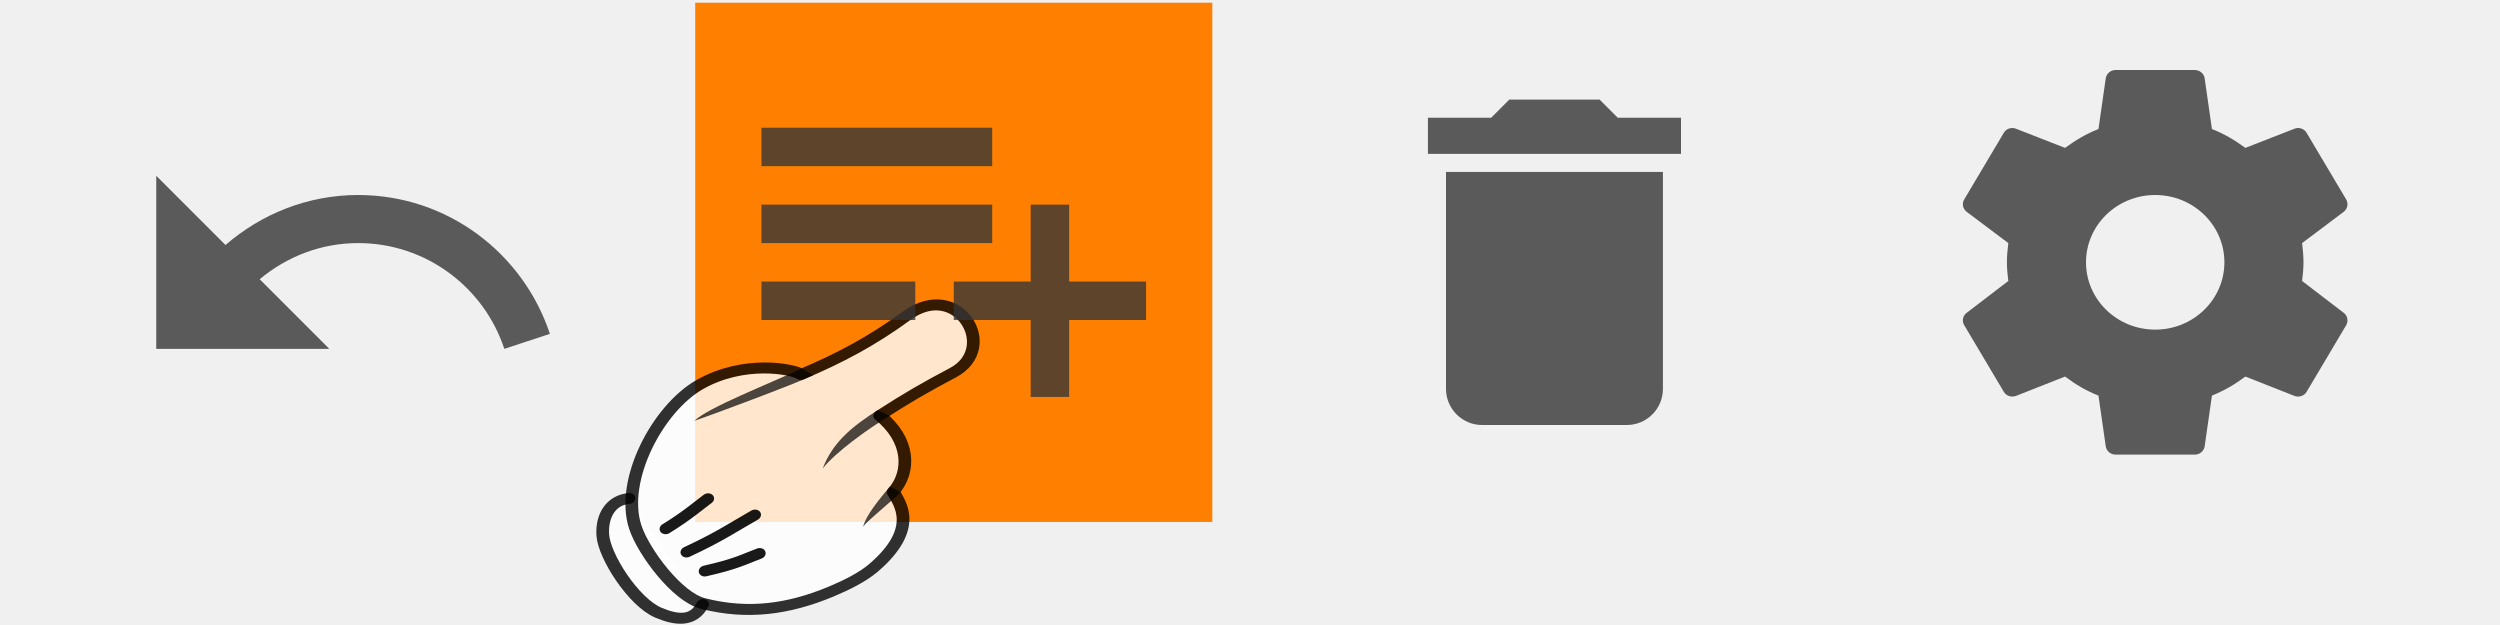
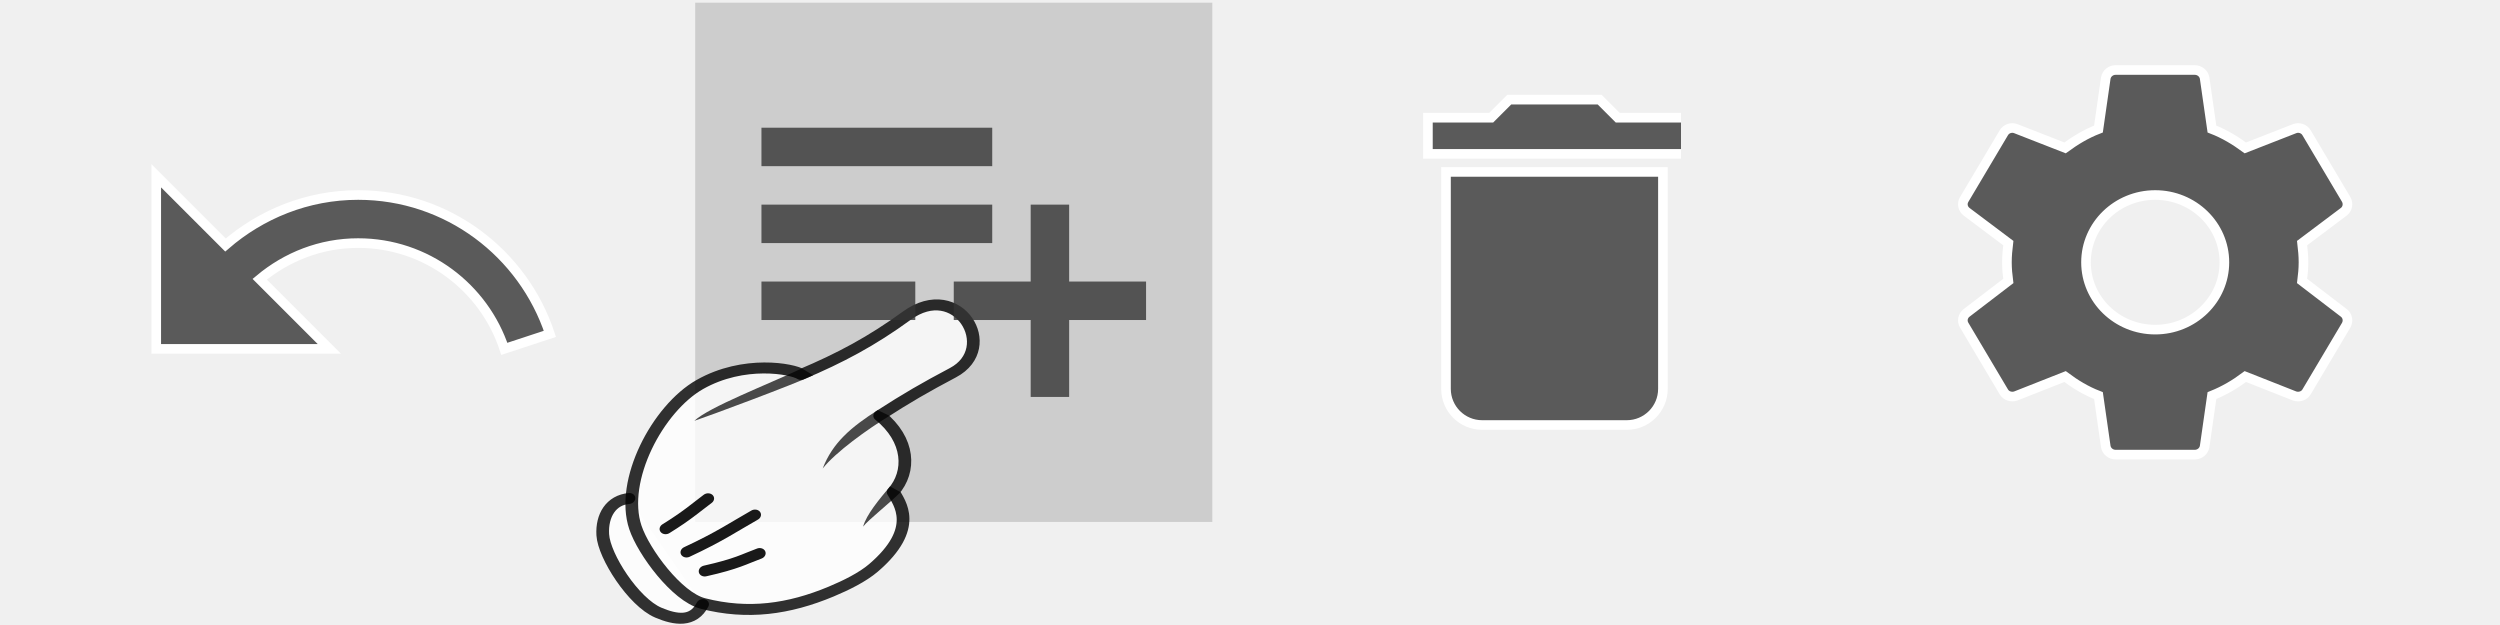
- <svg xmlns="http://www.w3.org/2000/svg" id="svg11300" height="65" width="260" version="1.1">
+ <svg xmlns="http://www.w3.org/2000/svg" version="1.1" width="260" height="65" id="svg11300">
  <defs id="defs3" />
-   <rect style="fill:#ff8000;fill-opacity:1;stroke:none" id="rect3644" y="0.281" x="72.302" ry="0" rx="0" height="54" width="53.779" />
-   <g id="Revert" transform="matrix(0.861507,0,0,1,-493.4772,-507.3101)" />
-   <path style="fill:#353535;fill-opacity:0.8" id="path4-3" d="m 37.249,20.281 c -5.3,0 -10.1,2 -13.8,5.2 l -7.2,-7.2 0,18 18,0 -7.24,-7.24 c 2.78,-2.32 6.32,-3.76 10.24,-3.76 7.08,0 13.1,4.62 15.2,11 l 4.74,-1.56 c -2.78,-8.38 -10.64,-14.44 -19.94,-14.44 z" />
-   <g id="g3915-6-3-7" transform="matrix(0.1819176,0.2233643,-0.2695849,0.1708351,344.1428,-139.2022)">
-     <path style="opacity:0.8;fill:#ffffff;stroke:#000000;stroke-width:4.061;stroke-linecap:round;stroke-linejoin:round" id="path3894-6-5-0" d="m 89.471,1065.9 c 3.727,6.126 -0.484,10.049 -6.16,12.947 -8.03,4.099 -27.898,2.102 -34.7,-2.014 -6.243,-3.777 -9.013,-9.35 -6.04,-14.184" />
-     <path style="opacity:0.8;fill:#ffffff;fill-opacity:1;stroke:#000000;stroke-width:4.061;stroke-linecap:round;stroke-linejoin:round;stroke-opacity:1" id="path3112-2-1-9" d="m 21.354,1021 c -0.857,15.682 13.892,40.298 31.364,46.018 9.022,2.954 29.326,3.846 36.494,-1.431 12.273,-9.037 18.48,-20.686 21.285,-35.088 0.994,-5.105 1.707,-10.986 0.957,-15.702 -3.19,-20.064 -14.951,-20.048 -19.514,-20.76 -2.727,-8.725 -12.699,-15.044 -26.068,-12.391 -0.103,-10.746 0.226,-17.365 1.112,-27.536 1.483,-17.013 -27.986,-20.845 -26.491,-0.012 1.018,14.187 0.027,25.675 -2.499,39 -3.45,1.038 -15.746,11.529 -16.641,27.901 z" />
-     <path style="color:#000000;text-indent:0;text-transform:none;block-progression:tb;opacity:0.7" id="path3882-6-0-9" d="m 63.838,981.04 c 0.031,10.253 1.215,18.225 7.226,26.105 -2.509,-6.575 -3.369,-19.666 -3.177,-27.939 z" />
-     <path style="color:#000000;text-indent:0;text-transform:none;block-progression:tb;opacity:0.7" id="path3884-6-5-0" d="m 93.471,992.23 -3.809,1.486 c 1.929,5.577 4.051,11.842 7.114,15.183 -1.08,-2.605 -2.077,-11.978 -3.305,-16.669 z" />
-     <path style="opacity:0.9;fill:none;stroke:#000000;stroke-width:4.061;stroke-linecap:round;stroke-linejoin:round" id="path3886-8-8-3" d="m 79.642,1058.3 c 4.037,-9.678 3.976,-12.465 5.195,-17.405" />
-     <path style="opacity:0.9;fill:none;stroke:#000000;stroke-width:4.061;stroke-linecap:round;stroke-linejoin:round" id="path3888-4-1-5" d="m 70.26,1059 c 1.692,-11.475 1.424,-17.152 1.855,-24.898" />
-     <path style="opacity:0.9;fill:none;stroke:#000000;stroke-width:4.061;stroke-linecap:round;stroke-linejoin:round" id="path3890-1-7-5" d="m 59.041,1059.5 c 0.097,-7.981 -0.599,-11.754 -1.049,-16.831" />
-     <path style="color:#000000;text-indent:0;text-transform:none;block-progression:tb;opacity:0.7" id="path3892-0-5-3" d="m 36.249,991.71 c -1.703,12.092 -6.197,31.682 -4.811,38.213 1.185,-3.99 8.356,-33.636 9.133,-39.703 z" />
+   <rect width="53.779" height="54" rx="0" ry="0" x="72.302" y="0.281" id="rect3644" style="fill:#cdcdcd;fill-opacity:1;stroke:none" />
+   <g transform="matrix(0.861507,0,0,1,-493.4772,-507.3101)" id="Revert" />
+   <path d="m 37.249,20.281 c -5.3,0 -10.1,2 -13.8,5.2 l -7.2,-7.2 0,18 18,0 -7.24,-7.24 c 2.78,-2.32 6.32,-3.76 10.24,-3.76 7.08,0 13.1,4.62 15.2,11 l 4.74,-1.56 c -2.78,-8.38 -10.64,-14.44 -19.94,-14.44 z" id="path4-3" style="fill:#353535;fill-opacity:0.8;stroke:#ffffff;stroke-opacity:1;stroke-width:1;stroke-miterlimit:4;stroke-dasharray:none" />
+   <g transform="matrix(0.1819176,0.2233643,-0.2695849,0.1708351,344.1428,-139.2022)" id="g3915-6-3-7">
+     <path d="m 89.471,1065.9 c 3.727,6.126 -0.484,10.049 -6.16,12.947 -8.03,4.099 -27.898,2.102 -34.7,-2.014 -6.243,-3.777 -9.013,-9.35 -6.04,-14.184" id="path3894-6-5-0" style="opacity:0.8;fill:#ffffff;stroke:#000000;stroke-width:4.061;stroke-linecap:round;stroke-linejoin:round" />
+     <path d="m 21.354,1021 c -0.857,15.682 13.892,40.298 31.364,46.018 9.022,2.954 29.326,3.846 36.494,-1.431 12.273,-9.037 18.48,-20.686 21.285,-35.088 0.994,-5.105 1.707,-10.986 0.957,-15.702 -3.19,-20.064 -14.951,-20.048 -19.514,-20.76 -2.727,-8.725 -12.699,-15.044 -26.068,-12.391 -0.103,-10.746 0.226,-17.365 1.112,-27.536 1.483,-17.013 -27.986,-20.845 -26.491,-0.012 1.018,14.187 0.027,25.675 -2.499,39 -3.45,1.038 -15.746,11.529 -16.641,27.901 z" id="path3112-2-1-9" style="opacity:0.8;fill:#ffffff;fill-opacity:1;stroke:#000000;stroke-width:4.061;stroke-linecap:round;stroke-linejoin:round;stroke-opacity:1" />
+     <path d="m 63.838,981.04 c 0.031,10.253 1.215,18.225 7.226,26.105 -2.509,-6.575 -3.369,-19.666 -3.177,-27.939 z" id="path3882-6-0-9" style="color:#000000;text-indent:0;text-transform:none;block-progression:tb;opacity:0.7" />
+     <path d="m 93.471,992.23 -3.809,1.486 c 1.929,5.577 4.051,11.842 7.114,15.183 -1.08,-2.605 -2.077,-11.978 -3.305,-16.669 z" id="path3884-6-5-0" style="color:#000000;text-indent:0;text-transform:none;block-progression:tb;opacity:0.7" />
+     <path d="m 79.642,1058.3 c 4.037,-9.678 3.976,-12.465 5.195,-17.405" id="path3886-8-8-3" style="opacity:0.9;fill:none;stroke:#000000;stroke-width:4.061;stroke-linecap:round;stroke-linejoin:round" />
+     <path d="m 70.26,1059 c 1.692,-11.475 1.424,-17.152 1.855,-24.898" id="path3888-4-1-5" style="opacity:0.9;fill:none;stroke:#000000;stroke-width:4.061;stroke-linecap:round;stroke-linejoin:round" />
+     <path d="m 59.041,1059.5 c 0.097,-7.981 -0.599,-11.754 -1.049,-16.831" id="path3890-1-7-5" style="opacity:0.9;fill:none;stroke:#000000;stroke-width:4.061;stroke-linecap:round;stroke-linejoin:round" />
+     <path d="m 36.249,991.71 c -1.703,12.092 -6.197,31.682 -4.811,38.213 1.185,-3.99 8.356,-33.636 9.133,-39.703 z" id="path3892-0-5-3" style="color:#000000;text-indent:0;text-transform:none;block-progression:tb;opacity:0.7" />
  </g>
-   <g transform="matrix(2,0,0,2,-106.1606,-141.7044)" id="g3824">
-     <path d="m 92.676,87.493 8,0 0,-2 -8,0 m 16,0 0,-4 -2,0 0,4 -4,0 0,2 4,0 0,4 2,0 0,-4 4,0 0,-2 m -8,-8 -12,0 0,2 12,0 m 0,2 -12,0 0,2 12,0 0,-2 z" id="path4-5" style="fill:#353535;fill-opacity:0.8" />
-   </g>
-   <path style="fill:#353535;fill-opacity:0.8" id="path4-8" d="m 174.824,12.241 -6.58,0 -1.88,-1.88 -9.4,0 -1.88,1.88 -6.58,0 0,3.76 26.32,0 m -24.44,24.44 a 3.76,3.76 0 0 0 3.76,3.76 l 15.04,0 a 3.76,3.76 0 0 0 3.76,-3.76 l 0,-22.56 -22.56,0 0,22.56 z" />
-   <path style="fill:#353535;fill-opacity:0.8" id="path4-6" d="m 224.141,34.281 a 7.196,7 0 0 1 -7.196,-7 7.196,7 0 0 1 7.196,-7 7.196,7 0 0 1 7.196,7 7.196,7 0 0 1 -7.196,7 m 15.277,-5.06 c 0.082,-0.64 0.144,-1.28 0.144,-1.94 0,-0.66 -0.062,-1.32 -0.144,-2 l 4.338,-3.26 c 0.391,-0.3 0.493,-0.84 0.247,-1.28 l -4.112,-6.92 c -0.247,-0.44 -0.802,-0.62 -1.254,-0.44 l -5.12,2 c -1.069,-0.78 -2.179,-1.46 -3.475,-1.96 l -0.761,-5.3 c -0.082,-0.48 -0.514,-0.84 -1.028,-0.84 l -8.224,0 c -0.514,0 -0.946,0.36 -1.028,0.84 l -0.761,5.3 c -1.295,0.5 -2.406,1.18 -3.475,1.96 l -5.12,-2 c -0.452,-0.18 -1.007,0 -1.254,0.44 l -4.112,6.92 c -0.267,0.44 -0.144,0.98 0.247,1.28 l 4.338,3.26 c -0.082,0.68 -0.144,1.34 -0.144,2 0,0.66 0.062,1.3 0.144,1.94 l -4.338,3.32 c -0.391,0.3 -0.514,0.84 -0.247,1.28 l 4.112,6.92 c 0.247,0.44 0.802,0.6 1.254,0.44 l 5.12,-2.02 c 1.069,0.8 2.179,1.48 3.475,1.98 l 0.761,5.3 c 0.082,0.48 0.514,0.84 1.028,0.84 l 8.224,0 c 0.514,0 0.946,-0.36 1.028,-0.84 l 0.761,-5.3 c 1.295,-0.52 2.406,-1.18 3.475,-1.98 l 5.12,2.02 c 0.452,0.16 1.008,0 1.254,-0.44 l 4.112,-6.92 c 0.247,-0.44 0.144,-0.98 -0.247,-1.28 l -4.338,-3.32 z" />
+   <path d="M 79.191,33.281 H 95.191 v -4 H 79.191 Z m 32,-4 v -8 h -4 v 8 h -8 v 4 h 8 v 8 h 4 v -8 h 8 v -4 z m -8,-16 H 79.191 v 4 h 24 z m 0,8 H 79.191 v 4 h 24 z" id="path4-5" style="fill:#353535;fill-opacity:0.8;stroke:none;stroke-width:1;stroke-miterlimit:4;stroke-dasharray:none;stroke-opacity:1" />
+   <path d="m 174.824,12.241 -6.58,0 -1.88,-1.88 -9.4,0 -1.88,1.88 -6.58,0 0,3.76 26.32,0 m -24.44,24.44 a 3.76,3.76 0 0 0 3.76,3.76 l 15.04,0 a 3.76,3.76 0 0 0 3.76,-3.76 l 0,-22.56 -22.56,0 0,22.56 z" id="path4-8" style="fill:#353535;fill-opacity:0.8;stroke:#ffffff;stroke-opacity:1;stroke-width:1;stroke-miterlimit:4;stroke-dasharray:none" />
+   <path d="m 224.141,34.281 a 7.196,7 0 0 1 -7.196,-7 7.196,7 0 0 1 7.196,-7 7.196,7 0 0 1 7.196,7 7.196,7 0 0 1 -7.196,7 m 15.277,-5.06 c 0.082,-0.64 0.144,-1.28 0.144,-1.94 0,-0.66 -0.062,-1.32 -0.144,-2 l 4.338,-3.26 c 0.391,-0.3 0.493,-0.84 0.247,-1.28 l -4.112,-6.92 c -0.247,-0.44 -0.802,-0.62 -1.254,-0.44 l -5.12,2 c -1.069,-0.78 -2.179,-1.46 -3.475,-1.96 l -0.761,-5.3 c -0.082,-0.48 -0.514,-0.84 -1.028,-0.84 l -8.224,0 c -0.514,0 -0.946,0.36 -1.028,0.84 l -0.761,5.3 c -1.295,0.5 -2.406,1.18 -3.475,1.96 l -5.12,-2 c -0.452,-0.18 -1.007,0 -1.254,0.44 l -4.112,6.92 c -0.267,0.44 -0.144,0.98 0.247,1.28 l 4.338,3.26 c -0.082,0.68 -0.144,1.34 -0.144,2 0,0.66 0.062,1.3 0.144,1.94 l -4.338,3.32 c -0.391,0.3 -0.514,0.84 -0.247,1.28 l 4.112,6.92 c 0.247,0.44 0.802,0.6 1.254,0.44 l 5.12,-2.02 c 1.069,0.8 2.179,1.48 3.475,1.98 l 0.761,5.3 c 0.082,0.48 0.514,0.84 1.028,0.84 l 8.224,0 c 0.514,0 0.946,-0.36 1.028,-0.84 l 0.761,-5.3 c 1.295,-0.52 2.406,-1.18 3.475,-1.98 l 5.12,2.02 c 0.452,0.16 1.008,0 1.254,-0.44 l 4.112,-6.92 c 0.247,-0.44 0.144,-0.98 -0.247,-1.28 l -4.338,-3.32 z" id="path4-6" style="fill:#353535;fill-opacity:0.8;stroke:#ffffff;stroke-opacity:1;stroke-width:1;stroke-miterlimit:4;stroke-dasharray:none" />
</svg>
